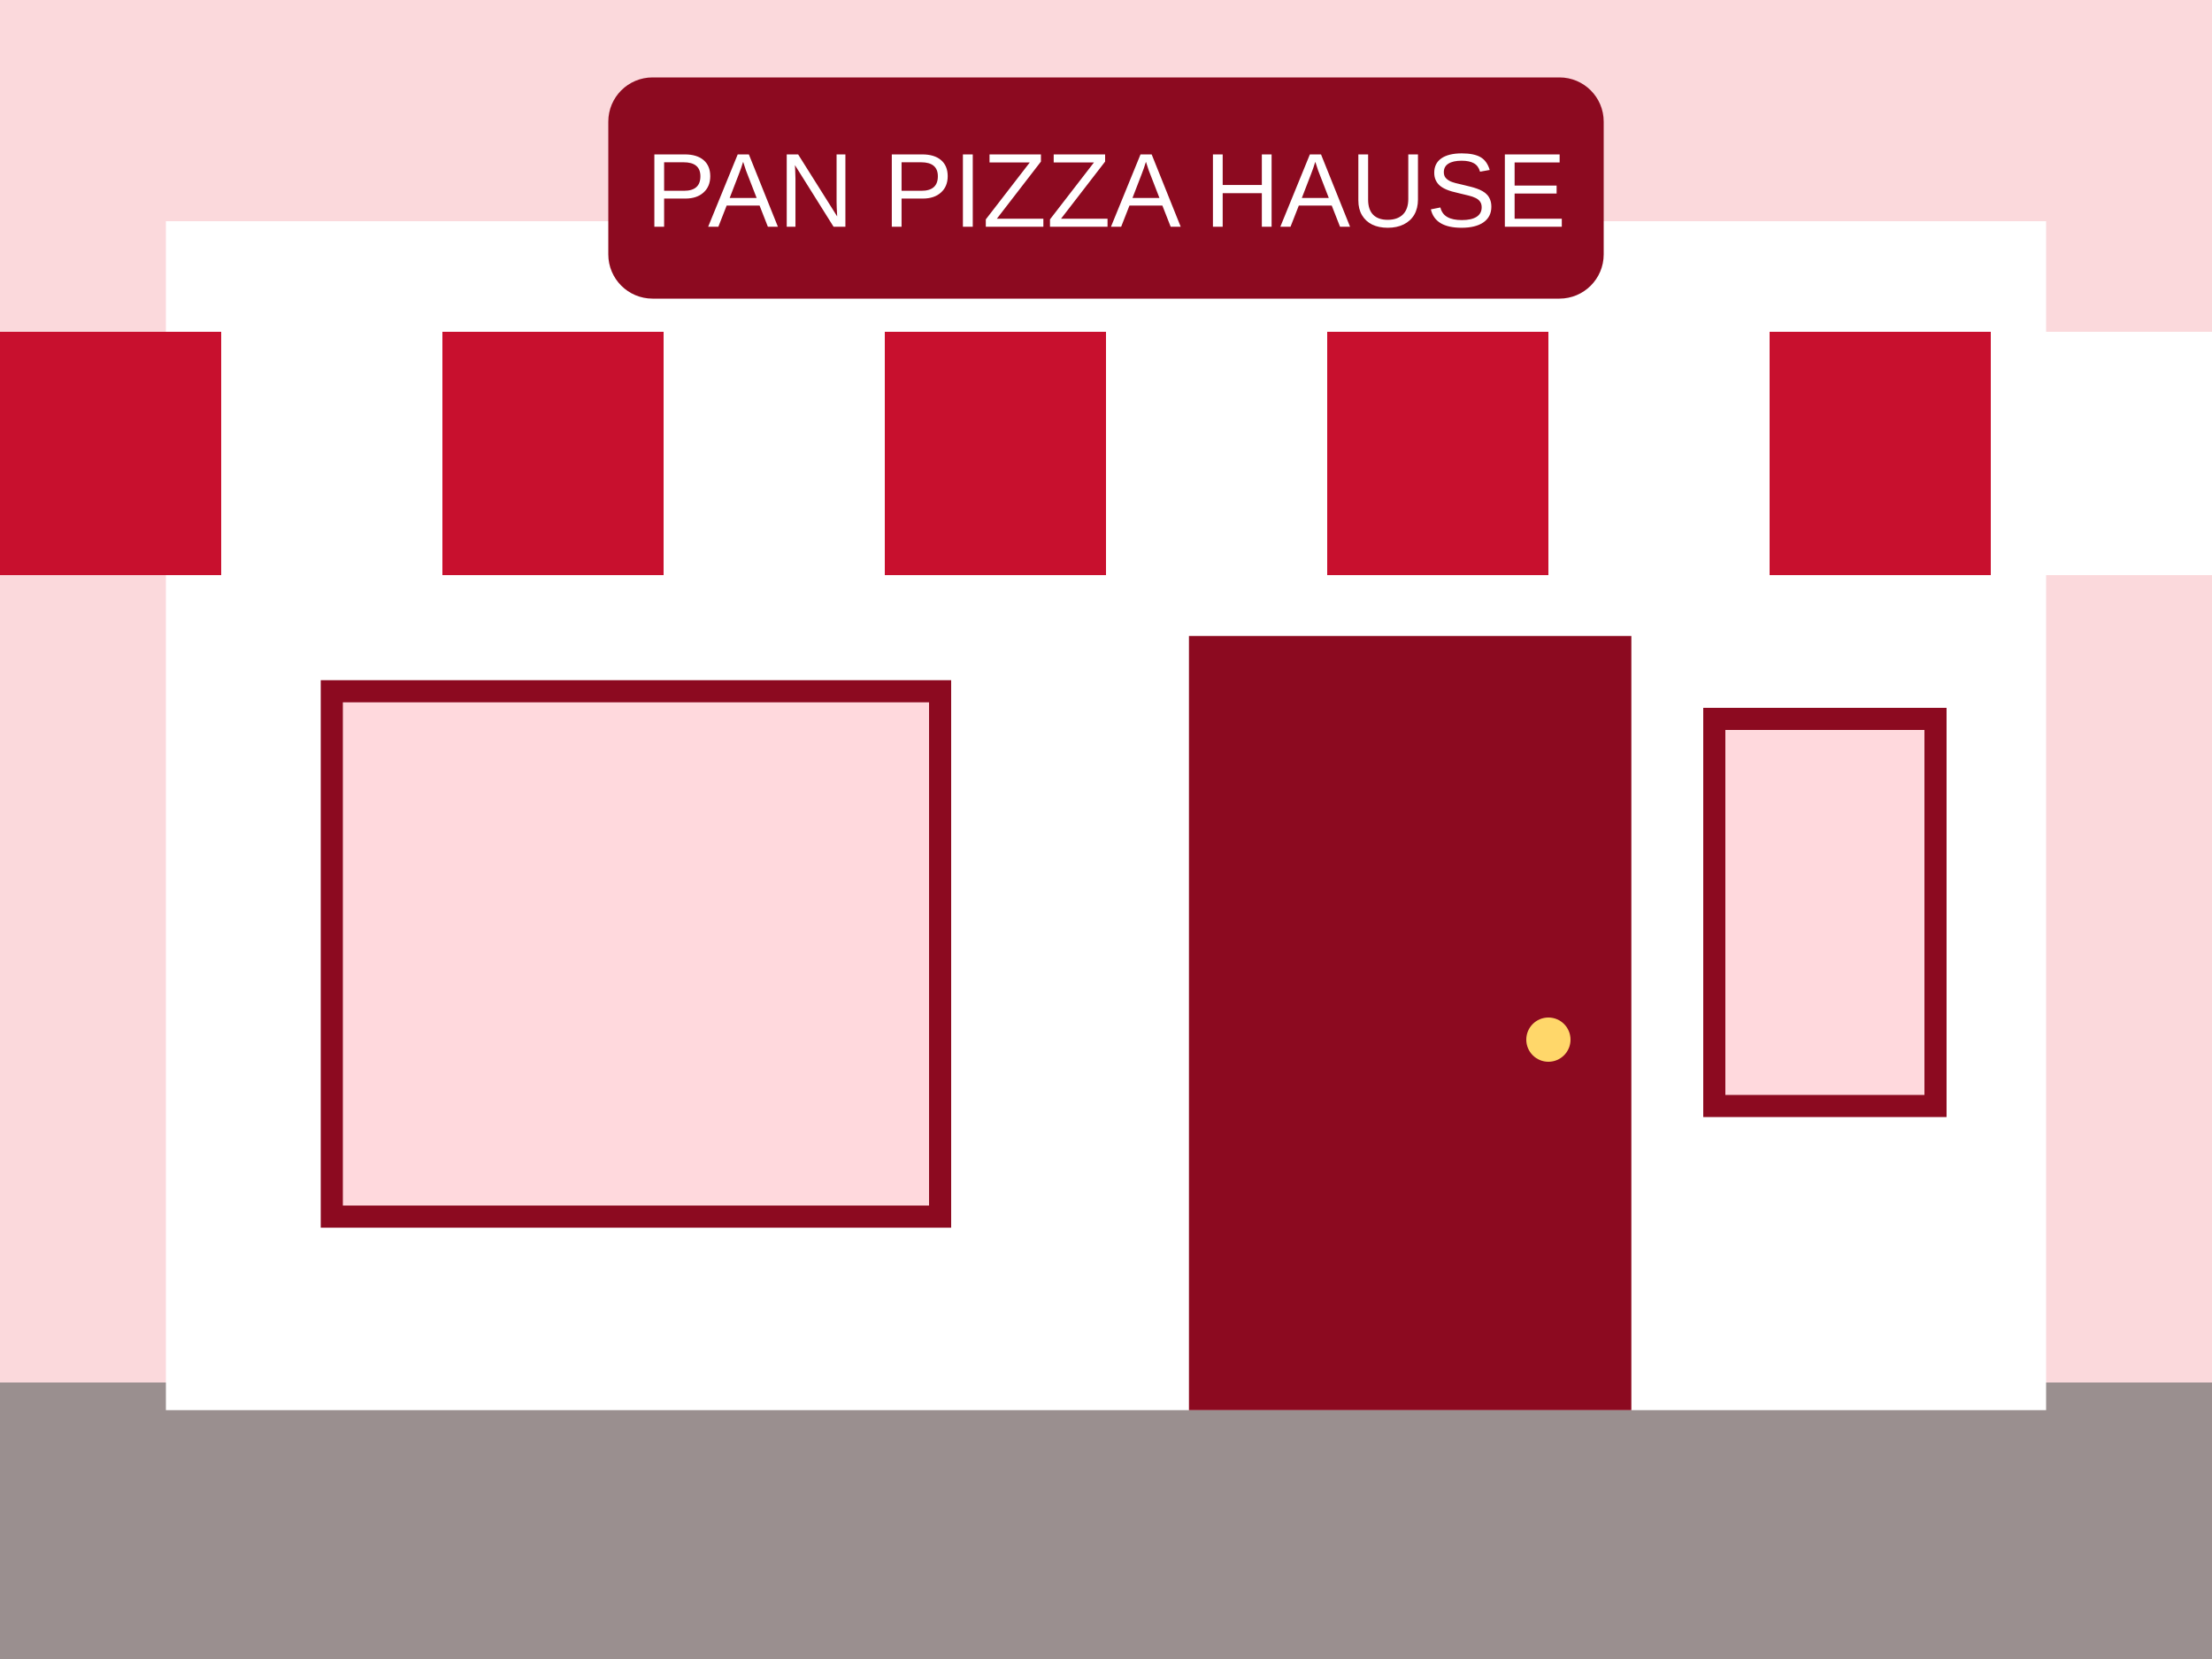
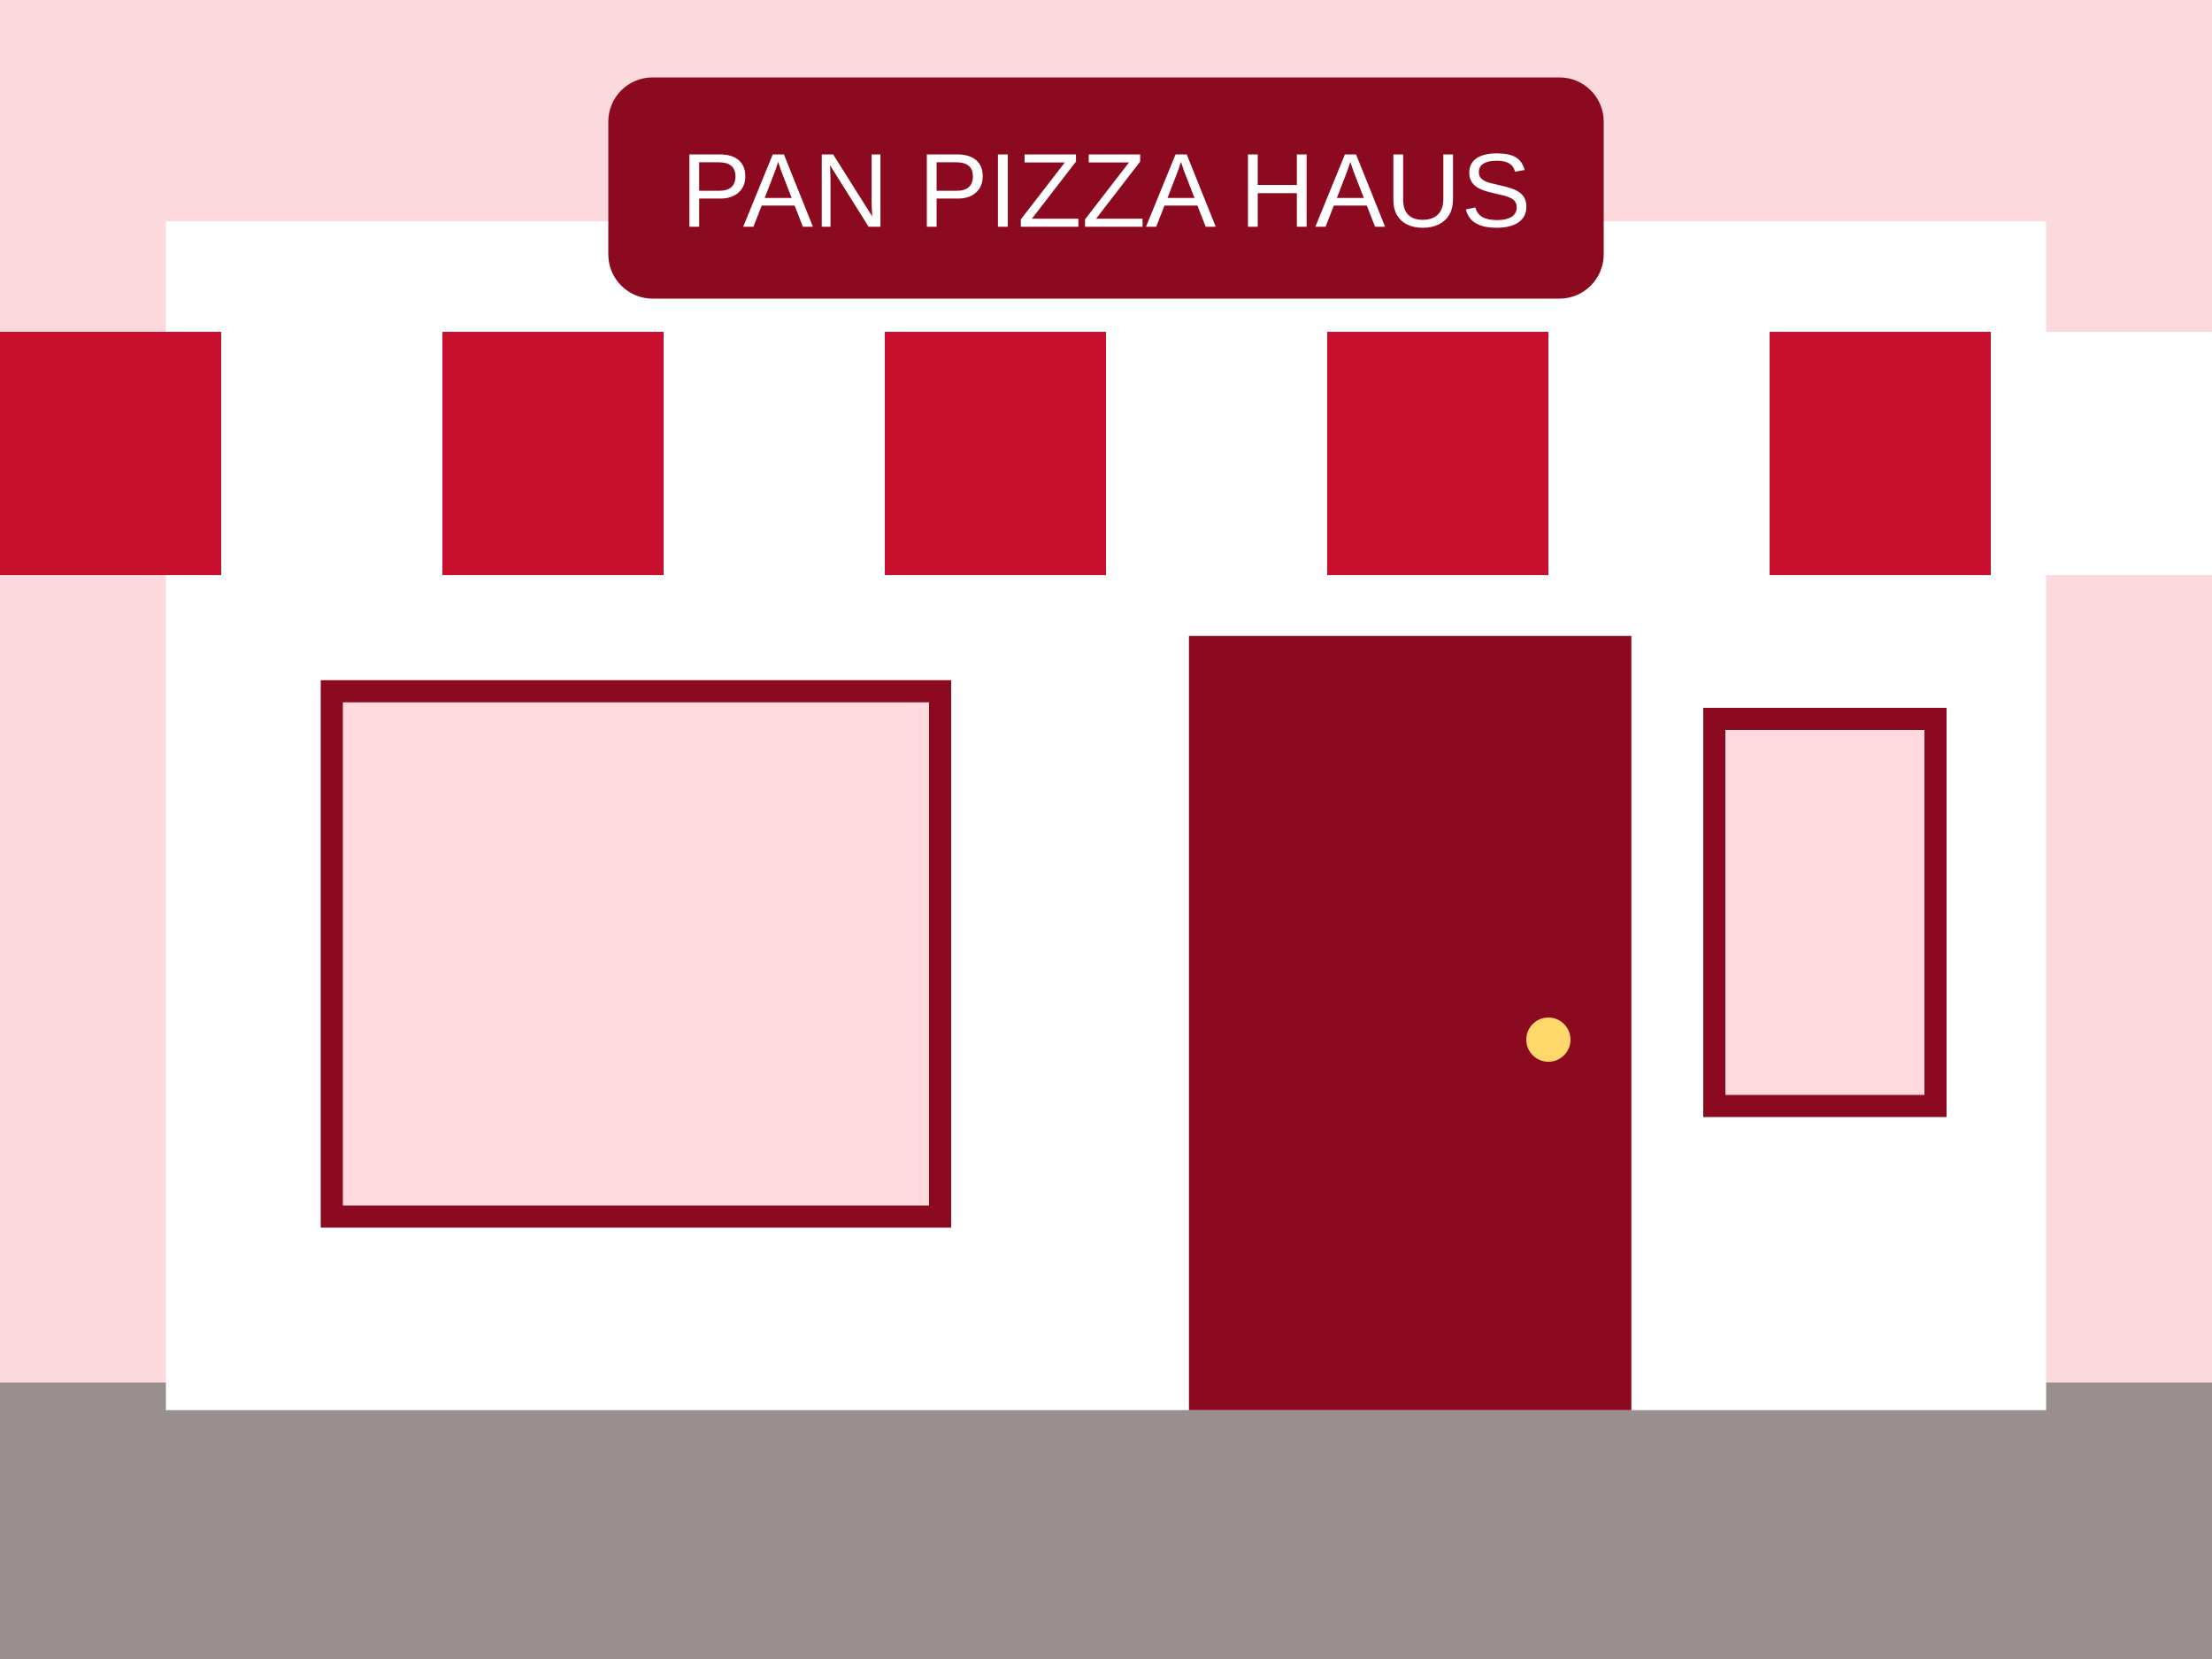
<svg xmlns="http://www.w3.org/2000/svg" viewBox="0 0 400 300">
  <rect width="400" height="300" fill="#fbd9dc" />
  <rect width="400" height="300" fill="#fbd9dc" />
  <rect x="0" y="250" width="400" height="50" fill="#9a8f8f" />
  <rect x="30" y="40" width="340" height="215" fill="#fff" />
  <rect x="0" y="60" width="40" height="44" fill="#c8102e" />
  <rect x="40" y="60" width="40" height="44" fill="#fff" />
  <rect x="80" y="60" width="40" height="44" fill="#c8102e" />
  <rect x="120" y="60" width="40" height="44" fill="#fff" />
  <rect x="160" y="60" width="40" height="44" fill="#c8102e" />
  <rect x="200" y="60" width="40" height="44" fill="#fff" />
  <rect x="240" y="60" width="40" height="44" fill="#c8102e" />
  <rect x="280" y="60" width="40" height="44" fill="#fff" />
  <rect x="320" y="60" width="40" height="44" fill="#c8102e" />
  <rect x="360" y="60" width="40" height="44" fill="#fff" />
  <rect x="110" y="14" width="180" height="40" rx="8" fill="#8c0a20" />
-   <text x="200" y="41" text-anchor="middle" font-family="Arial Black,Arial,sans-serif" font-size="19" textLength="160" lengthAdjust="spacingAndGlyphs" fill="#fff">PAN PIZZA HAUSE</text>
+   <text x="200" y="41" text-anchor="middle" font-family="Arial Black,Arial,sans-serif" font-size="19" textLength="160" lengthAdjust="spacingAndGlyphs" fill="#fff">PAN PIZZA HAUS</text>
  <rect x="60" y="125" width="110" height="95" fill="#ffd9dd" stroke="#8c0a20" stroke-width="4" />
  <rect x="215" y="115" width="80" height="140" fill="#8c0a20" />
  <circle cx="280" cy="188" r="4" fill="#ffd76a" />
  <rect x="310" y="130" width="40" height="70" fill="#ffd9dd" stroke="#8c0a20" stroke-width="4" />
</svg>
